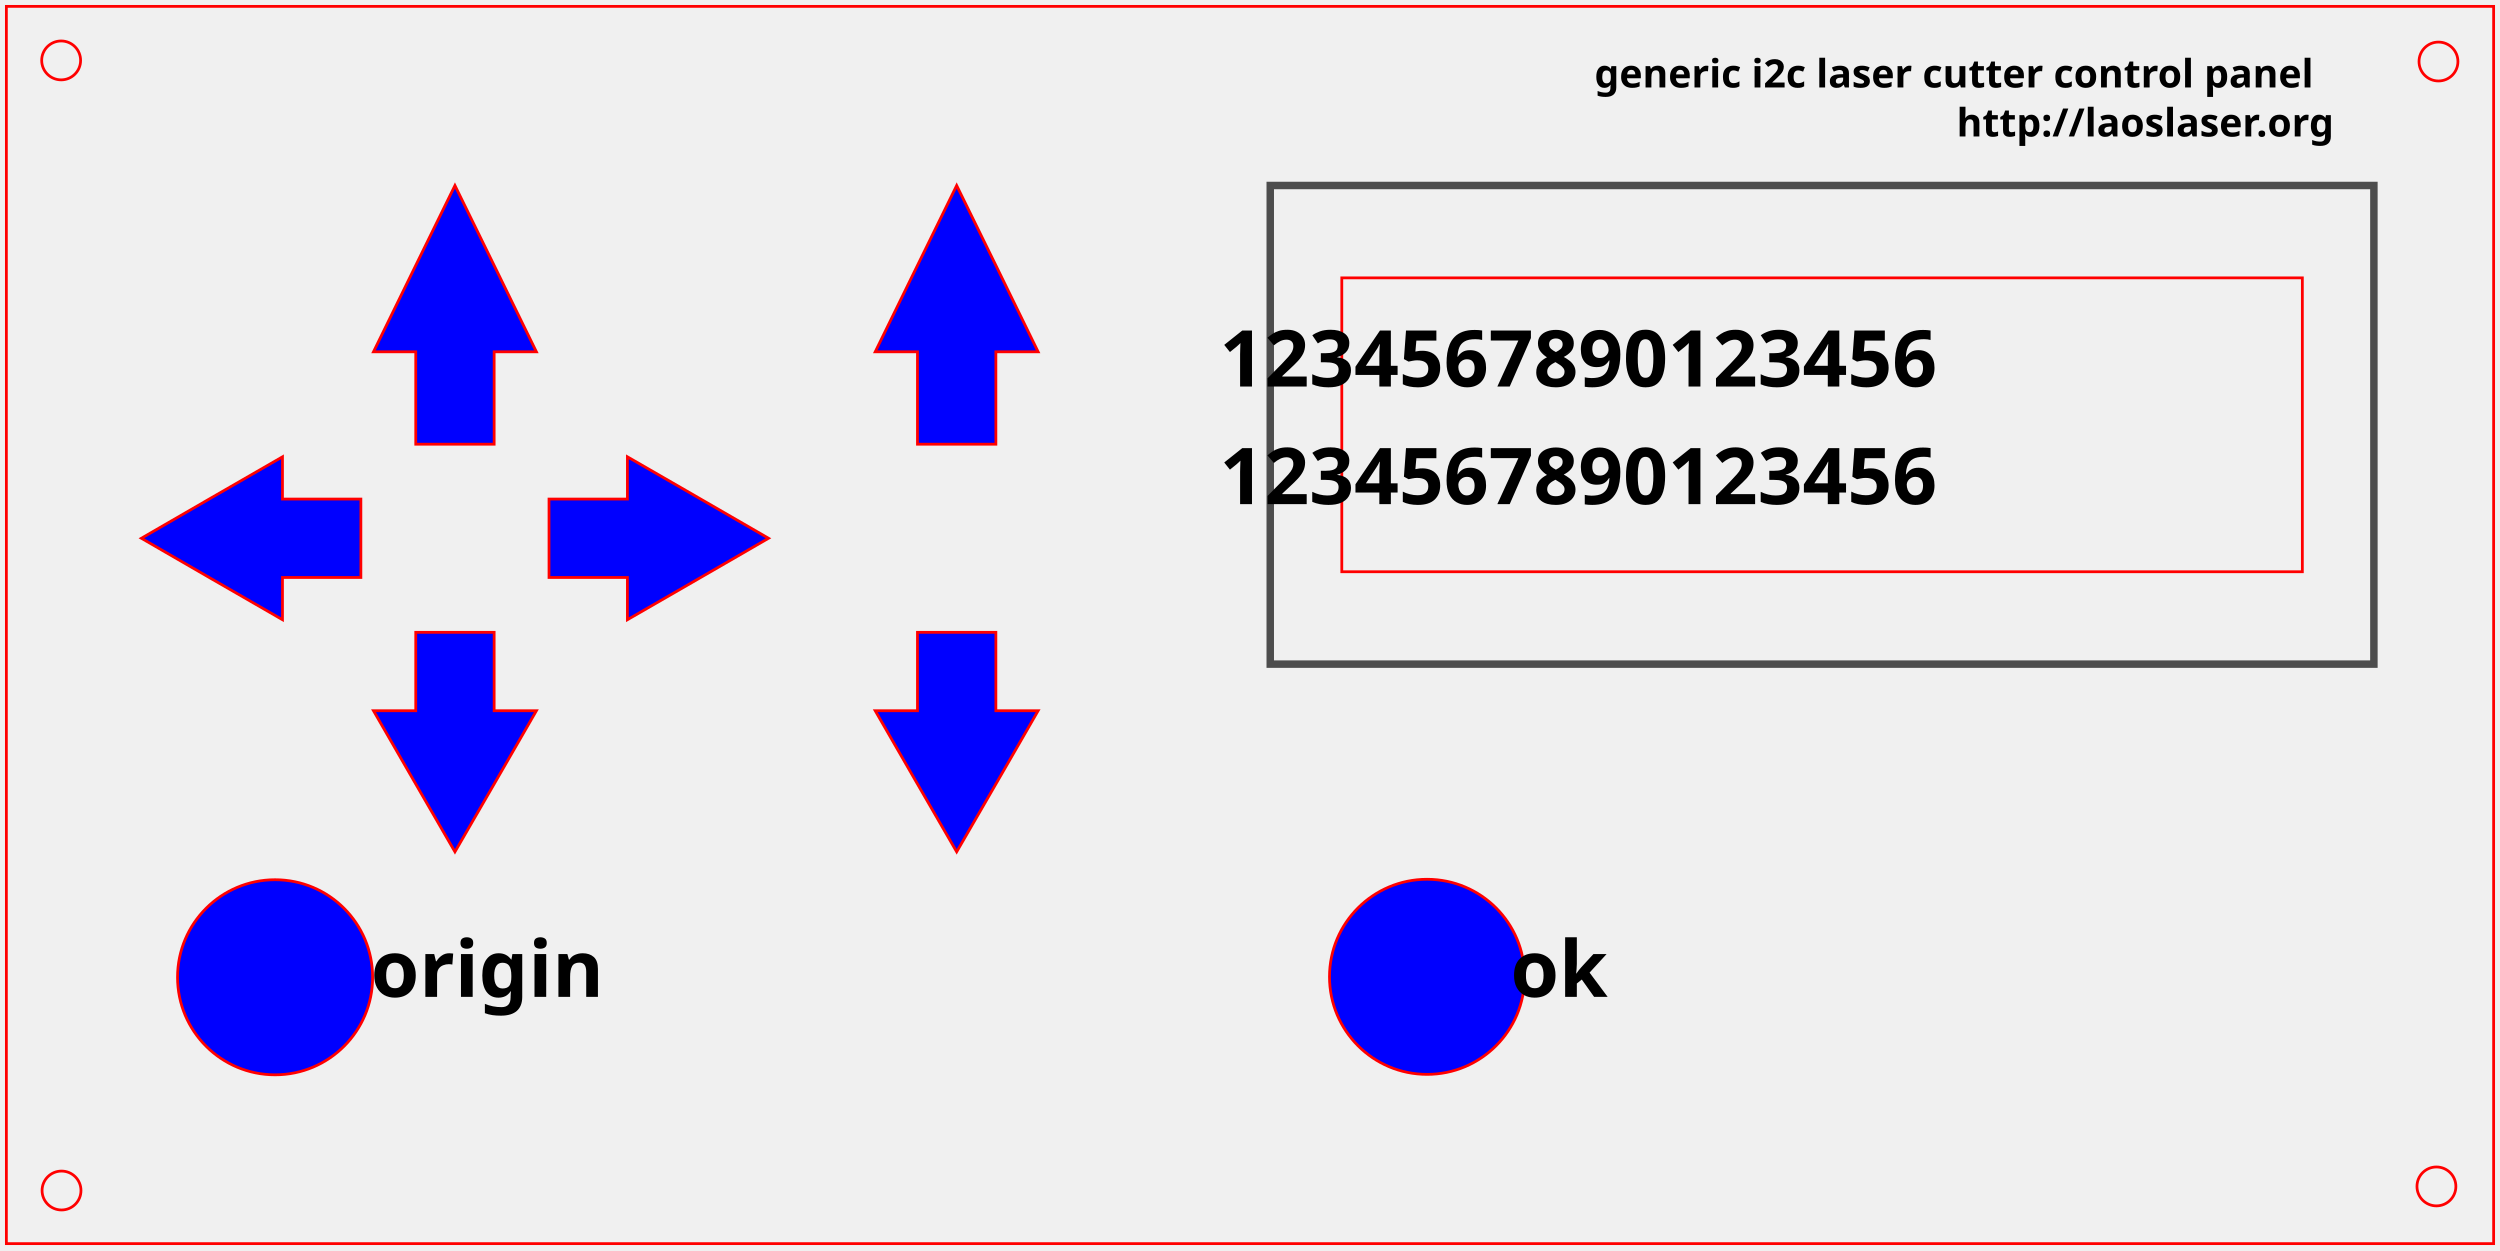
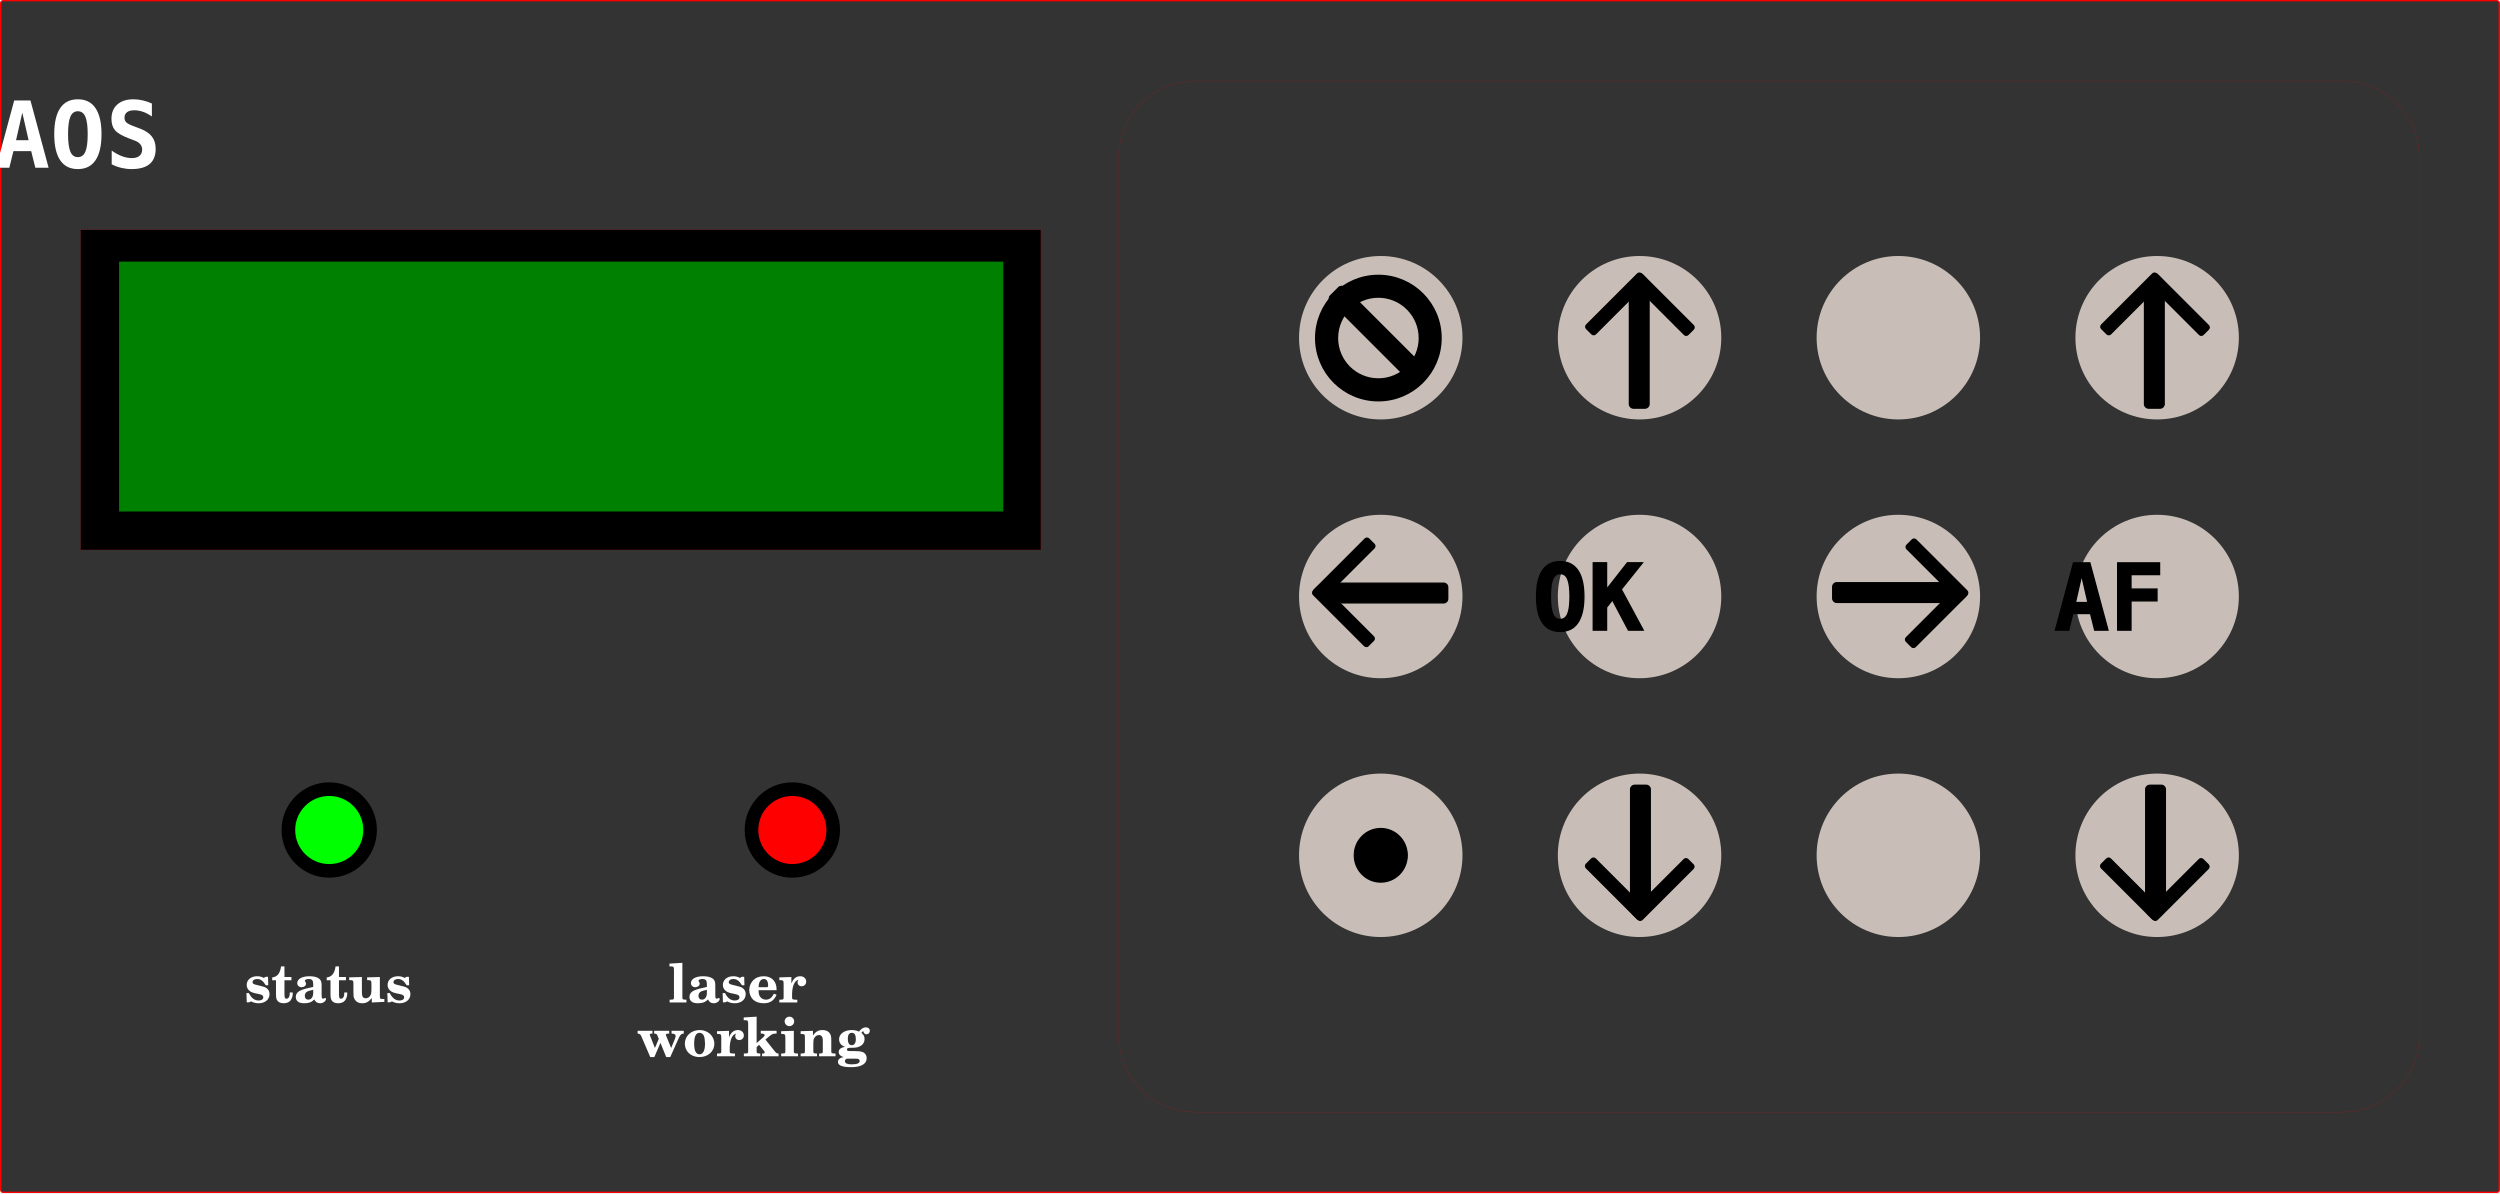
- <svg xmlns="http://www.w3.org/2000/svg" width="637.795" height="318.898" id="svg2" version="1.1">
+ <svg xmlns="http://www.w3.org/2000/svg" width="650.354" height="310.354" id="svg2" version="1.1">
  <defs id="defs4">
    </defs>
-   <g id="layer1" transform="translate(-215.9362,-45.04125)">
-     <rect style="opacity:1;fill:none;fill-opacity:1;fill-rule:nonzero;stroke:#ff0000;stroke-width:0.709;stroke-miterlimit:4;stroke-opacity:1;stroke-dasharray:none" id="rect3640" width="634.542" height="315.644" x="217.563" y="46.668" />
-     <rect style="fill:none;stroke:#4d4d4d;stroke-width:1.906;stroke-linejoin:miter;stroke-miterlimit:4;stroke-opacity:1;stroke-dasharray:none" id="rect3588" width="281.558" height="122.11" x="540" y="92.362" />
-     <rect style="fill:none;stroke:#ff0000;stroke-width:0.709;stroke-linejoin:miter;stroke-miterlimit:4;stroke-opacity:1;stroke-dasharray:none" id="rect3605" width="245.053" height="74.974" x="558.253" y="115.93" />
-     <text xml:space="preserve" style="font-size:64px;font-style:normal;font-variant:normal;font-weight:bold;font-stretch:normal;text-align:end;writing-mode:lr-tb;text-anchor:end;fill:#000000;fill-opacity:1;stroke:none;font-family:Sans;-inkscape-font-specification:Sans Bold" x="793.319" y="143.653" id="text3611">
-       <tspan id="tspan3613" x="793.319" y="143.653" style="font-size:20px;fill:#000000;fill-opacity:1;stroke:none">1234567890123456</tspan>
+   <g id="layer1" transform="translate(-79.01575,-201.2991)">
+     <rect style="fill:#333333;stroke:#ff0000;stroke-width:0.354;stroke-linejoin:miter;stroke-miterlimit:4;stroke-opacity:1;stroke-dasharray:none" id="rect3844" width="650" height="310" x="79.193" y="201.476" ry="0.671" />
+     <rect style="fill:none;stroke:#ff0000;stroke-width:0.035;stroke-linejoin:miter;stroke-miterlimit:4;stroke-opacity:1;stroke-dasharray:none" id="rect3651" width="338.386" height="268.228" x="370" y="222.362" ry="20" />
+     <rect style="fill:#000000;stroke:#ff0000;stroke-width:0.035;stroke-linejoin:miter;stroke-miterlimit:4;stroke-opacity:1;stroke-dasharray:none" id="rect3647" width="249.803" height="83.268" x="100" y="261.094" />
+     <rect style="fill:#008000;fill-opacity:1;fill-rule:nonzero;stroke:none" id="rect2816" width="230" height="65" x="110" y="269.362" />
+     <g id="g2834" transform="translate(14.66535,36)">
+       <g id="g2830">
+         <path style="fill:#000000;fill-opacity:1;fill-rule:nonzero;stroke:none" id="path2820" d="m 160,395.709 c 0,8.284 -6.716,15 -15,15 -8.284,0 -15,-6.716 -15,-15 0,-8.284 6.716,-15 15,-15 8.284,0 15,6.716 15,15 z" transform="matrix(0.8267716,0,0,0.8267716,30.11811,54.05977)" />
+         <path style="fill:#00ff00;fill-opacity:1;fill-rule:nonzero;stroke:none" id="path2818" d="m 170,400.709 c 0,5.523 -4.477,10 -10,10 -5.523,0 -10,-4.477 -10,-10 0,-5.523 4.477,-10 10,-10 5.523,0 10,4.477 10,10 z" transform="matrix(0.8858268,0,0,0.8858268,8.267717,26.26202)" />
+       </g>
+     </g>
+     <g id="g2839" transform="translate(-2.862206,36)">
+       <path style="fill:#000000;fill-opacity:1;fill-rule:nonzero;stroke:none" id="path2822" d="m 160,395.709 c 0,8.284 -6.716,15 -15,15 -8.284,0 -15,-6.716 -15,-15 0,-8.284 6.716,-15 15,-15 8.284,0 15,6.716 15,15 z" transform="matrix(0.8267716,0,0,0.8267716,168.1181,54.05977)" />
+       <path style="fill:#ff0000;fill-opacity:1;fill-rule:nonzero;stroke:none" id="path2824" d="m 170,400.709 c 0,5.523 -4.477,10 -10,10 -5.523,0 -10,-4.477 -10,-10 0,-5.523 4.477,-10 10,-10 5.523,0 10,4.477 10,10 z" transform="matrix(0.8858268,0,0,0.8858268,146.2677,26.26202)" />
+     </g>
+     <text xml:space="preserve" style="font-size:14px;font-style:normal;font-variant:normal;font-weight:bold;font-stretch:normal;text-align:start;line-height:100%;writing-mode:lr-tb;text-anchor:start;fill:#ffffff;fill-opacity:1;fill-rule:nonzero;stroke:none;font-family:Century Schoolbook L;-inkscape-font-specification:Century Schoolbook L Medium" x="142.598" y="462.083" id="text2843">
+       <tspan id="tspan2845" x="142.598" y="462.083">status</tspan>
    </text>
-     <text xml:space="preserve" style="font-size:64px;font-style:normal;font-variant:normal;font-weight:bold;font-stretch:normal;text-align:end;writing-mode:lr-tb;text-anchor:end;fill:#000000;fill-opacity:1;stroke:none;font-family:Sans;-inkscape-font-specification:Sans Bold" x="793.319" y="173.653" id="text3611-0">
-       <tspan id="tspan3613-5" x="793.319" y="173.653" style="font-size:20px;fill:#000000;fill-opacity:1;stroke:none">1234567890123456</tspan>
+     <text id="text2847" y="462.083" x="284.923" style="font-size:14px;font-style:normal;font-variant:normal;font-weight:bold;font-stretch:normal;text-align:center;line-height:100%;writing-mode:lr-tb;text-anchor:middle;fill:#ffffff;fill-opacity:1;fill-rule:nonzero;stroke:none;font-family:Century Schoolbook L;-inkscape-font-specification:Century Schoolbook L Medium" xml:space="preserve">
+       <tspan y="462.083" x="284.923" id="tspan2849">laser</tspan>
+       <tspan y="476.083" x="284.923" id="tspan2851">working</tspan>
    </text>
-     <g id="g3998" style="stroke:#ff0000;stroke-width:0.709;stroke-miterlimit:4;stroke-dasharray:none">
-       <path id="rect3668" d="m 332,92.362 -10.406,21.214 -10.375,21.214 10.781,0 0,23.571 20,0 0,-23.571 10.781,0 -10.375,-21.214 L 332,92.362 z" style="opacity:1;fill:#0000ff;fill-opacity:1;fill-rule:nonzero;stroke:#ff0000;stroke-width:0.709;stroke-miterlimit:4;stroke-dasharray:none" />
-       <path id="rect3668-4" d="m 412,182.362 -18,-10.406 -18,-10.375 0,10.781 -20,0 0,20 20,0 0,10.781 18,-10.375 18,-10.406 z" style="opacity:1;fill:#0000ff;fill-opacity:1;fill-rule:nonzero;stroke:#ff0000;stroke-width:0.709;stroke-miterlimit:4;stroke-dasharray:none" />
-       <path id="rect3668-2" d="m 252,182.362 18,10.406 18,10.375 0,-10.781 20,0 0,-20 -20,0 0,-10.781 -18,10.375 -18,10.406 z" style="opacity:1;fill:#0000ff;fill-opacity:1;fill-rule:nonzero;stroke:#ff0000;stroke-width:0.709;stroke-miterlimit:4;stroke-dasharray:none" />
-       <path id="rect3668-6" d="m 332,262.362 -10.406,-18 -10.375,-18 10.781,0 0,-20 20,0 0,20 10.781,0 -10.375,18 -10.406,18 z" style="opacity:1;fill:#0000ff;fill-opacity:1;fill-rule:nonzero;stroke:#ff0000;stroke-width:0.709;stroke-miterlimit:4;stroke-dasharray:none" />
-       <path id="rect3668-69" d="m 460,92.362 -10.406,21.214 -10.375,21.214 10.781,0 0,23.571 20,0 0,-23.571 10.781,0 -10.375,-21.214 L 460,92.362 z" style="opacity:1;fill:#0000ff;fill-opacity:1;fill-rule:nonzero;stroke:#ff0000;stroke-width:0.709;stroke-miterlimit:4;stroke-dasharray:none" />
-       <path id="rect3668-6-9" d="m 460,262.362 -10.406,-18 -10.375,-18 10.781,0 0,-20 20,0 0,20 10.781,0 -10.375,18 -10.406,18 z" style="opacity:1;fill:#0000ff;fill-opacity:1;fill-rule:nonzero;stroke:#ff0000;stroke-width:0.709;stroke-miterlimit:4;stroke-dasharray:none" />
-       <path transform="matrix(0.9538172,0,0,0.9538172,15.47938,8.465641)" d="m 617.944,299.619 a 26.09,26.09 0 1 1 -52.18,0 26.09,26.09 0 1 1 52.18,0 z" id="path3887" style="opacity:1;fill:#0000ff;fill-opacity:1;fill-rule:nonzero;stroke:#ff0000;stroke-width:0.743;stroke-linejoin:miter;stroke-miterlimit:4;stroke-opacity:1;stroke-dasharray:none" />
-       <path transform="matrix(0.9538172,0,0,0.9538172,-278.4056,8.580672)" d="m 617.944,299.619 a 26.09,26.09 0 1 1 -52.18,0 26.09,26.09 0 1 1 52.18,0 z" id="path3887-2" style="opacity:1;fill:#0000ff;fill-opacity:1;fill-rule:nonzero;stroke:#ff0000;stroke-width:0.743;stroke-linejoin:miter;stroke-miterlimit:4;stroke-opacity:1;stroke-dasharray:none" />
+     <path style="fill:#c8beb7;fill-opacity:1;fill-rule:nonzero;stroke:none" id="path2853" d="m 470,315.709 c 0,13.807 -11.193,25 -25,25 -13.807,0 -25,-11.193 -25,-25 0,-13.807 11.193,-25 25,-25 13.807,0 25,11.193 25,25 z" transform="matrix(0.8503937,0,0,0.8503937,59.78347,20.67688)" />
+     <path transform="matrix(0.8503937,0,0,0.8503937,127.1063,20.67688)" d="m 470,315.709 c 0,13.807 -11.193,25 -25,25 -13.807,0 -25,-11.193 -25,-25 0,-13.807 11.193,-25 25,-25 13.807,0 25,11.193 25,25 z" id="path2855" style="fill:#c8beb7;fill-opacity:1;fill-rule:nonzero;stroke:none" />
+     <path style="fill:#c8beb7;fill-opacity:1;fill-rule:nonzero;stroke:none" id="path2857" d="m 470,315.709 c 0,13.807 -11.193,25 -25,25 -13.807,0 -25,-11.193 -25,-25 0,-13.807 11.193,-25 25,-25 13.807,0 25,11.193 25,25 z" transform="matrix(0.8503937,0,0,0.8503937,194.4291,20.67688)" />
+     <path transform="matrix(0.8503937,0,0,0.8503937,261.752,20.67688)" d="m 470,315.709 c 0,13.807 -11.193,25 -25,25 -13.807,0 -25,-11.193 -25,-25 0,-13.807 11.193,-25 25,-25 13.807,0 25,11.193 25,25 z" id="path2859" style="fill:#c8beb7;fill-opacity:1;fill-rule:nonzero;stroke:none" />
+     <path transform="matrix(0.8503937,0,0,0.8503937,59.78347,87.99971)" d="m 470,315.709 c 0,13.807 -11.193,25 -25,25 -13.807,0 -25,-11.193 -25,-25 0,-13.807 11.193,-25 25,-25 13.807,0 25,11.193 25,25 z" id="path2861" style="fill:#c8beb7;fill-opacity:1;fill-rule:nonzero;stroke:none" />
+     <path style="fill:#c8beb7;fill-opacity:1;fill-rule:nonzero;stroke:none" id="path2863" d="m 470,315.709 c 0,13.807 -11.193,25 -25,25 -13.807,0 -25,-11.193 -25,-25 0,-13.807 11.193,-25 25,-25 13.807,0 25,11.193 25,25 z" transform="matrix(0.8503937,0,0,0.8503937,127.1063,87.99971)" />
+     <path transform="matrix(0.8503937,0,0,0.8503937,194.4291,87.99971)" d="m 470,315.709 c 0,13.807 -11.193,25 -25,25 -13.807,0 -25,-11.193 -25,-25 0,-13.807 11.193,-25 25,-25 13.807,0 25,11.193 25,25 z" id="path2865" style="fill:#c8beb7;fill-opacity:1;fill-rule:nonzero;stroke:none" />
+     <path style="fill:#c8beb7;fill-opacity:1;fill-rule:nonzero;stroke:none" id="path2867" d="m 470,315.709 c 0,13.807 -11.193,25 -25,25 -13.807,0 -25,-11.193 -25,-25 0,-13.807 11.193,-25 25,-25 13.807,0 25,11.193 25,25 z" transform="matrix(0.8503937,0,0,0.8503937,261.752,87.99971)" />
+     <path style="fill:#c8beb7;fill-opacity:1;fill-rule:nonzero;stroke:none" id="path2869" d="m 470,315.709 c 0,13.807 -11.193,25 -25,25 -13.807,0 -25,-11.193 -25,-25 0,-13.807 11.193,-25 25,-25 13.807,0 25,11.193 25,25 z" transform="matrix(0.8503937,0,0,0.8503937,59.78347,155.3226)" />
+     <path transform="matrix(0.8503937,0,0,0.8503937,127.1063,155.3226)" d="m 470,315.709 c 0,13.807 -11.193,25 -25,25 -13.807,0 -25,-11.193 -25,-25 0,-13.807 11.193,-25 25,-25 13.807,0 25,11.193 25,25 z" id="path2871" style="fill:#c8beb7;fill-opacity:1;fill-rule:nonzero;stroke:none" />
+     <path style="fill:#c8beb7;fill-opacity:1;fill-rule:nonzero;stroke:none" id="path2873" d="m 470,315.709 c 0,13.807 -11.193,25 -25,25 -13.807,0 -25,-11.193 -25,-25 0,-13.807 11.193,-25 25,-25 13.807,0 25,11.193 25,25 z" transform="matrix(0.8503937,0,0,0.8503937,194.4291,155.3226)" />
+     <path transform="matrix(0.8503937,0,0,0.8503937,261.752,155.3226)" d="m 470,315.709 c 0,13.807 -11.193,25 -25,25 -13.807,0 -25,-11.193 -25,-25 0,-13.807 11.193,-25 25,-25 13.807,0 25,11.193 25,25 z" id="path2875" style="fill:#c8beb7;fill-opacity:1;fill-rule:nonzero;stroke:none" />
+     <path style="fill:#000000;fill-opacity:1;fill-rule:nonzero;stroke:#000000;stroke-width:1" d="m 437.586,273.26 c -8.828,0 -15.985,7.157 -15.985,15.985 0,8.828 7.157,15.985 15.985,15.985 8.828,0 15.985,-7.157 15.985,-15.985 0,-8.828 -7.157,-15.985 -15.985,-15.985 z m 0,5 c 6.06,0 10.985,4.925 10.985,10.985 0,6.06 -4.925,10.96 -10.985,10.96 -6.06,0 -10.96,-4.9 -10.96,-10.96 0,-6.06 4.9,-10.985 10.96,-10.985 z" id="path3690" />
+     <rect style="fill:#000000;fill-opacity:1;fill-rule:nonzero;stroke:#000000;stroke-width:0.354;stroke-linejoin:miter;stroke-miterlimit:4;stroke-opacity:1;stroke-dasharray:none" id="rect3695" width="5.105" height="31.102" x="102.826" y="497.363" transform="matrix(0.7071068,-0.7071068,0.7071068,0.7071068,0,0)" ry="1.037" />
+     <g id="g3736" transform="translate(-2,-19.89793)">
+       <rect ry="0.671" transform="matrix(-0.7071068,-0.7071068,0.7071068,-0.7071068,0,0)" y="132.268" x="-568.609" height="20.13" width="3.304" id="rect3699" style="fill:#000000;fill-opacity:1;fill-rule:nonzero;stroke:#000000;stroke-width:0.354;stroke-linejoin:miter;stroke-miterlimit:4;stroke-opacity:1;stroke-dasharray:none" />
+       <rect style="fill:#000000;fill-opacity:1;fill-rule:nonzero;stroke:#000000;stroke-width:0.354;stroke-linejoin:miter;stroke-miterlimit:4;stroke-opacity:1;stroke-dasharray:none" id="rect3717" width="5.105" height="31.102" x="-510" y="-327.362" transform="scale(-1,-1)" ry="1.037" />
+       <rect style="fill:#000000;fill-opacity:1;fill-rule:nonzero;stroke:#000000;stroke-width:0.354;stroke-linejoin:miter;stroke-miterlimit:4;stroke-opacity:1;stroke-dasharray:none" id="rect3734" width="3.304" height="20.13" x="-152.479" y="-585.74" transform="matrix(-0.7071068,0.7071068,-0.7071068,-0.7071068,0,0)" ry="0.671" />
    </g>
-     <text xml:space="preserve" style="font-size:20px;font-style:normal;font-variant:normal;font-weight:bold;font-stretch:normal;text-align:end;writing-mode:lr-tb;text-anchor:end;fill:#000000;fill-opacity:1;fill-rule:nonzero;stroke:none;font-family:Sans;-inkscape-font-specification:Sans Bold" x="395.977" y="299.362" id="text3924">
-       <tspan id="tspan3926" x="395.977" y="299.362">origin</tspan>
+     <g transform="matrix(-1,0,0,-1,1013.21,732.9524)" id="g3741">
+       <rect style="fill:#000000;fill-opacity:1;fill-rule:nonzero;stroke:#000000;stroke-width:0.354;stroke-linejoin:miter;stroke-miterlimit:4;stroke-opacity:1;stroke-dasharray:none" id="rect3743" width="3.304" height="20.13" x="-568.609" y="132.268" transform="matrix(-0.7071068,-0.7071068,0.7071068,-0.7071068,0,0)" ry="0.671" />
+       <rect ry="1.037" transform="scale(-1,-1)" y="-327.362" x="-510" height="31.102" width="5.105" id="rect3745" style="fill:#000000;fill-opacity:1;fill-rule:nonzero;stroke:#000000;stroke-width:0.354;stroke-linejoin:miter;stroke-miterlimit:4;stroke-opacity:1;stroke-dasharray:none" />
+       <rect ry="0.671" transform="matrix(-0.7071068,0.7071068,-0.7071068,-0.7071068,0,0)" y="-585.74" x="-152.479" height="20.13" width="3.304" id="rect3747" style="fill:#000000;fill-opacity:1;fill-rule:nonzero;stroke:#000000;stroke-width:0.354;stroke-linejoin:miter;stroke-miterlimit:4;stroke-opacity:1;stroke-dasharray:none" />
+     </g>
+     <g id="g3749" transform="matrix(0,1,-1,0,883.1467,-151.9996)">
+       <rect ry="0.671" transform="matrix(-0.7071068,-0.7071068,0.7071068,-0.7071068,0,0)" y="132.268" x="-568.609" height="20.13" width="3.304" id="rect3751" style="fill:#000000;fill-opacity:1;fill-rule:nonzero;stroke:#000000;stroke-width:0.354;stroke-linejoin:miter;stroke-miterlimit:4;stroke-opacity:1;stroke-dasharray:none" />
+       <rect style="fill:#000000;fill-opacity:1;fill-rule:nonzero;stroke:#000000;stroke-width:0.354;stroke-linejoin:miter;stroke-miterlimit:4;stroke-opacity:1;stroke-dasharray:none" id="rect3753" width="5.105" height="31.102" x="-510" y="-327.362" transform="scale(-1,-1)" ry="1.037" />
+       <rect style="fill:#000000;fill-opacity:1;fill-rule:nonzero;stroke:#000000;stroke-width:0.354;stroke-linejoin:miter;stroke-miterlimit:4;stroke-opacity:1;stroke-dasharray:none" id="rect3755" width="3.304" height="20.13" x="-152.479" y="-585.74" transform="matrix(-0.7071068,0.7071068,-0.7071068,-0.7071068,0,0)" ry="0.671" />
+     </g>
+     <g transform="matrix(0,-1,1,0,128.2579,863.0157)" id="g3757">
+       <rect style="fill:#000000;fill-opacity:1;fill-rule:nonzero;stroke:#000000;stroke-width:0.354;stroke-linejoin:miter;stroke-miterlimit:4;stroke-opacity:1;stroke-dasharray:none" id="rect3759" width="3.304" height="20.13" x="-568.609" y="132.268" transform="matrix(-0.7071068,-0.7071068,0.7071068,-0.7071068,0,0)" ry="0.671" />
+       <rect ry="1.037" transform="scale(-1,-1)" y="-327.362" x="-510" height="31.102" width="5.105" id="rect3761" style="fill:#000000;fill-opacity:1;fill-rule:nonzero;stroke:#000000;stroke-width:0.354;stroke-linejoin:miter;stroke-miterlimit:4;stroke-opacity:1;stroke-dasharray:none" />
+       <rect ry="0.671" transform="matrix(-0.7071068,0.7071068,-0.7071068,-0.7071068,0,0)" y="-585.74" x="-152.479" height="20.13" width="3.304" id="rect3763" style="fill:#000000;fill-opacity:1;fill-rule:nonzero;stroke:#000000;stroke-width:0.354;stroke-linejoin:miter;stroke-miterlimit:4;stroke-opacity:1;stroke-dasharray:none" />
+     </g>
+     <g transform="translate(132,-19.89793)" id="g3765">
+       <rect style="fill:#000000;fill-opacity:1;fill-rule:nonzero;stroke:#000000;stroke-width:0.354;stroke-linejoin:miter;stroke-miterlimit:4;stroke-opacity:1;stroke-dasharray:none" id="rect3767" width="3.304" height="20.13" x="-568.609" y="132.268" transform="matrix(-0.7071068,-0.7071068,0.7071068,-0.7071068,0,0)" ry="0.671" />
+       <rect ry="1.037" transform="scale(-1,-1)" y="-327.362" x="-510" height="31.102" width="5.105" id="rect3769" style="fill:#000000;fill-opacity:1;fill-rule:nonzero;stroke:#000000;stroke-width:0.354;stroke-linejoin:miter;stroke-miterlimit:4;stroke-opacity:1;stroke-dasharray:none" />
+       <rect ry="0.671" transform="matrix(-0.7071068,0.7071068,-0.7071068,-0.7071068,0,0)" y="-585.74" x="-152.479" height="20.13" width="3.304" id="rect3771" style="fill:#000000;fill-opacity:1;fill-rule:nonzero;stroke:#000000;stroke-width:0.354;stroke-linejoin:miter;stroke-miterlimit:4;stroke-opacity:1;stroke-dasharray:none" />
+     </g>
+     <g id="g3773" transform="matrix(-1,0,0,-1,1147.21,732.9524)">
+       <rect ry="0.671" transform="matrix(-0.7071068,-0.7071068,0.7071068,-0.7071068,0,0)" y="132.268" x="-568.609" height="20.13" width="3.304" id="rect3775" style="fill:#000000;fill-opacity:1;fill-rule:nonzero;stroke:#000000;stroke-width:0.354;stroke-linejoin:miter;stroke-miterlimit:4;stroke-opacity:1;stroke-dasharray:none" />
+       <rect style="fill:#000000;fill-opacity:1;fill-rule:nonzero;stroke:#000000;stroke-width:0.354;stroke-linejoin:miter;stroke-miterlimit:4;stroke-opacity:1;stroke-dasharray:none" id="rect3777" width="5.105" height="31.102" x="-510" y="-327.362" transform="scale(-1,-1)" ry="1.037" />
+       <rect style="fill:#000000;fill-opacity:1;fill-rule:nonzero;stroke:#000000;stroke-width:0.354;stroke-linejoin:miter;stroke-miterlimit:4;stroke-opacity:1;stroke-dasharray:none" id="rect3779" width="3.304" height="20.13" x="-152.479" y="-585.74" transform="matrix(-0.7071068,0.7071068,-0.7071068,-0.7071068,0,0)" ry="0.671" />
+     </g>
+     <path style="fill:#000000;fill-opacity:1;fill-rule:nonzero;stroke:#000000;stroke-width:0.326;stroke-linejoin:miter;stroke-miterlimit:4;stroke-opacity:1;stroke-dasharray:none" id="path3783" d="m 446.18,455.709 c 0,2.761 -3.622,5 -8.09,5 -4.468,0 -8.09,-2.239 -8.09,-5 0,-2.761 3.622,-5 8.09,-5 4.468,0 8.09,2.239 8.09,5 z" transform="matrix(0.8540549,0,0,1.38189,64.05563,-205.9399)" />
+     <text xml:space="preserve" style="font-size:18px;font-style:normal;font-variant:normal;font-weight:bold;font-stretch:normal;text-align:center;line-height:100%;writing-mode:lr-tb;text-anchor:middle;fill:#000000;fill-opacity:1;fill-rule:nonzero;stroke:#000000;stroke-width:0.354;stroke-linejoin:miter;stroke-miterlimit:4;stroke-opacity:1;stroke-dasharray:none;font-family:Century Schoolbook L;-inkscape-font-specification:Century Schoolbook L Medium" x="505.033" y="365.213" id="text3797">
+       <tspan id="tspan3799" x="505.033" y="365.213" style="font-size:24px;font-style:normal;font-variant:normal;font-weight:bold;font-stretch:normal;font-family:Monospace;-inkscape-font-specification:Monospace Bold">OK</tspan>
    </text>
-     <text xml:space="preserve" style="font-size:20px;font-style:normal;font-variant:normal;font-weight:bold;font-stretch:normal;text-align:end;writing-mode:lr-tb;text-anchor:end;fill:#000000;fill-opacity:1;fill-rule:nonzero;stroke:none;font-family:Sans;-inkscape-font-specification:Sans Bold" x="652.07" y="299.362" id="text3928">
-       <tspan id="tspan3930" x="652.07" y="299.362">ok</tspan>
+     <text id="text3801" y="365.224" x="640.687" style="font-size:18px;font-style:normal;font-variant:normal;font-weight:bold;font-stretch:normal;text-align:center;line-height:100%;writing-mode:lr-tb;text-anchor:middle;fill:#000000;fill-opacity:1;fill-rule:nonzero;stroke:#000000;stroke-width:0.354;stroke-linejoin:miter;stroke-miterlimit:4;stroke-opacity:1;stroke-dasharray:none;font-family:Century Schoolbook L;-inkscape-font-specification:Century Schoolbook L Medium" xml:space="preserve">
+       <tspan style="font-size:24px;font-style:normal;font-variant:normal;font-weight:bold;font-stretch:normal;font-family:Monospace;-inkscape-font-specification:Monospace Bold" y="365.224" x="640.687" id="tspan3803">AF</tspan>
    </text>
-     <text xml:space="preserve" style="font-size:10px;font-style:normal;font-variant:normal;font-weight:bold;font-stretch:normal;text-align:end;writing-mode:lr-tb;text-anchor:end;fill:#000000;fill-opacity:1;fill-rule:nonzero;stroke:none;font-family:Sans;-inkscape-font-specification:Sans Bold" x="824.355" y="67.362" id="text3932">
-       <tspan id="tspan3934" x="824.355" y="67.362">generic i2c laser cutter control panel</tspan>
-       <tspan x="824.355" y="79.862" id="tspan3936">http://laoslaser.org</tspan>
+     <text xml:space="preserve" style="font-size:24px;font-style:normal;font-variant:normal;font-weight:bold;font-stretch:normal;text-align:center;line-height:100%;writing-mode:lr-tb;text-anchor:middle;fill:#ffffff;fill-opacity:1;fill-rule:nonzero;stroke:none;stroke-width:0.354;stroke-linejoin:miter;stroke-miterlimit:4;stroke-opacity:1;stroke-dasharray:none;font-family:Monospace;-inkscape-font-specification:Monospace Bold" x="128.169" y="244.94" id="text3805">
+       <tspan id="tspan3807" x="128.169" y="244.94">LAOS</tspan>
    </text>
-     <path style="fill:none;stroke:#ff0000;stroke-width:1.422;stroke-miterlimit:4;stroke-opacity:1;stroke-dasharray:none" id="path3968" d="m 185,43.898 a 10,10 0 1 1 -20,0 10,10 0 1 1 20,0 z" transform="matrix(0.49621,0,0,0.49621,144.6992,38.67189)" />
-     <path style="fill:none;stroke:#ff0000;stroke-width:1.422;stroke-miterlimit:4;stroke-opacity:1;stroke-dasharray:none" id="path3968-6" d="m 185,43.898 a 10,10 0 1 1 -20,0 10,10 0 1 1 20,0 z" transform="matrix(0.49621,0,0,0.49621,751.1983,38.95515)" />
-     <path style="fill:none;stroke:#ff0000;stroke-width:1.422;stroke-miterlimit:4;stroke-opacity:1;stroke-dasharray:none" id="path3968-68" d="m 185,43.898 a 10,10 0 1 1 -20,0 10,10 0 1 1 20,0 z" transform="matrix(0.49621,0,0,0.49621,750.6751,325.9369)" />
-     <path style="fill:none;stroke:#ff0000;stroke-width:1.422;stroke-miterlimit:4;stroke-opacity:1;stroke-dasharray:none" id="path3968-9" d="m 185,43.898 a 10,10 0 1 1 -20,0 10,10 0 1 1 20,0 z" transform="matrix(0.49621,0,0,0.49621,144.7958,326.9833)" />
  </g>
</svg>
